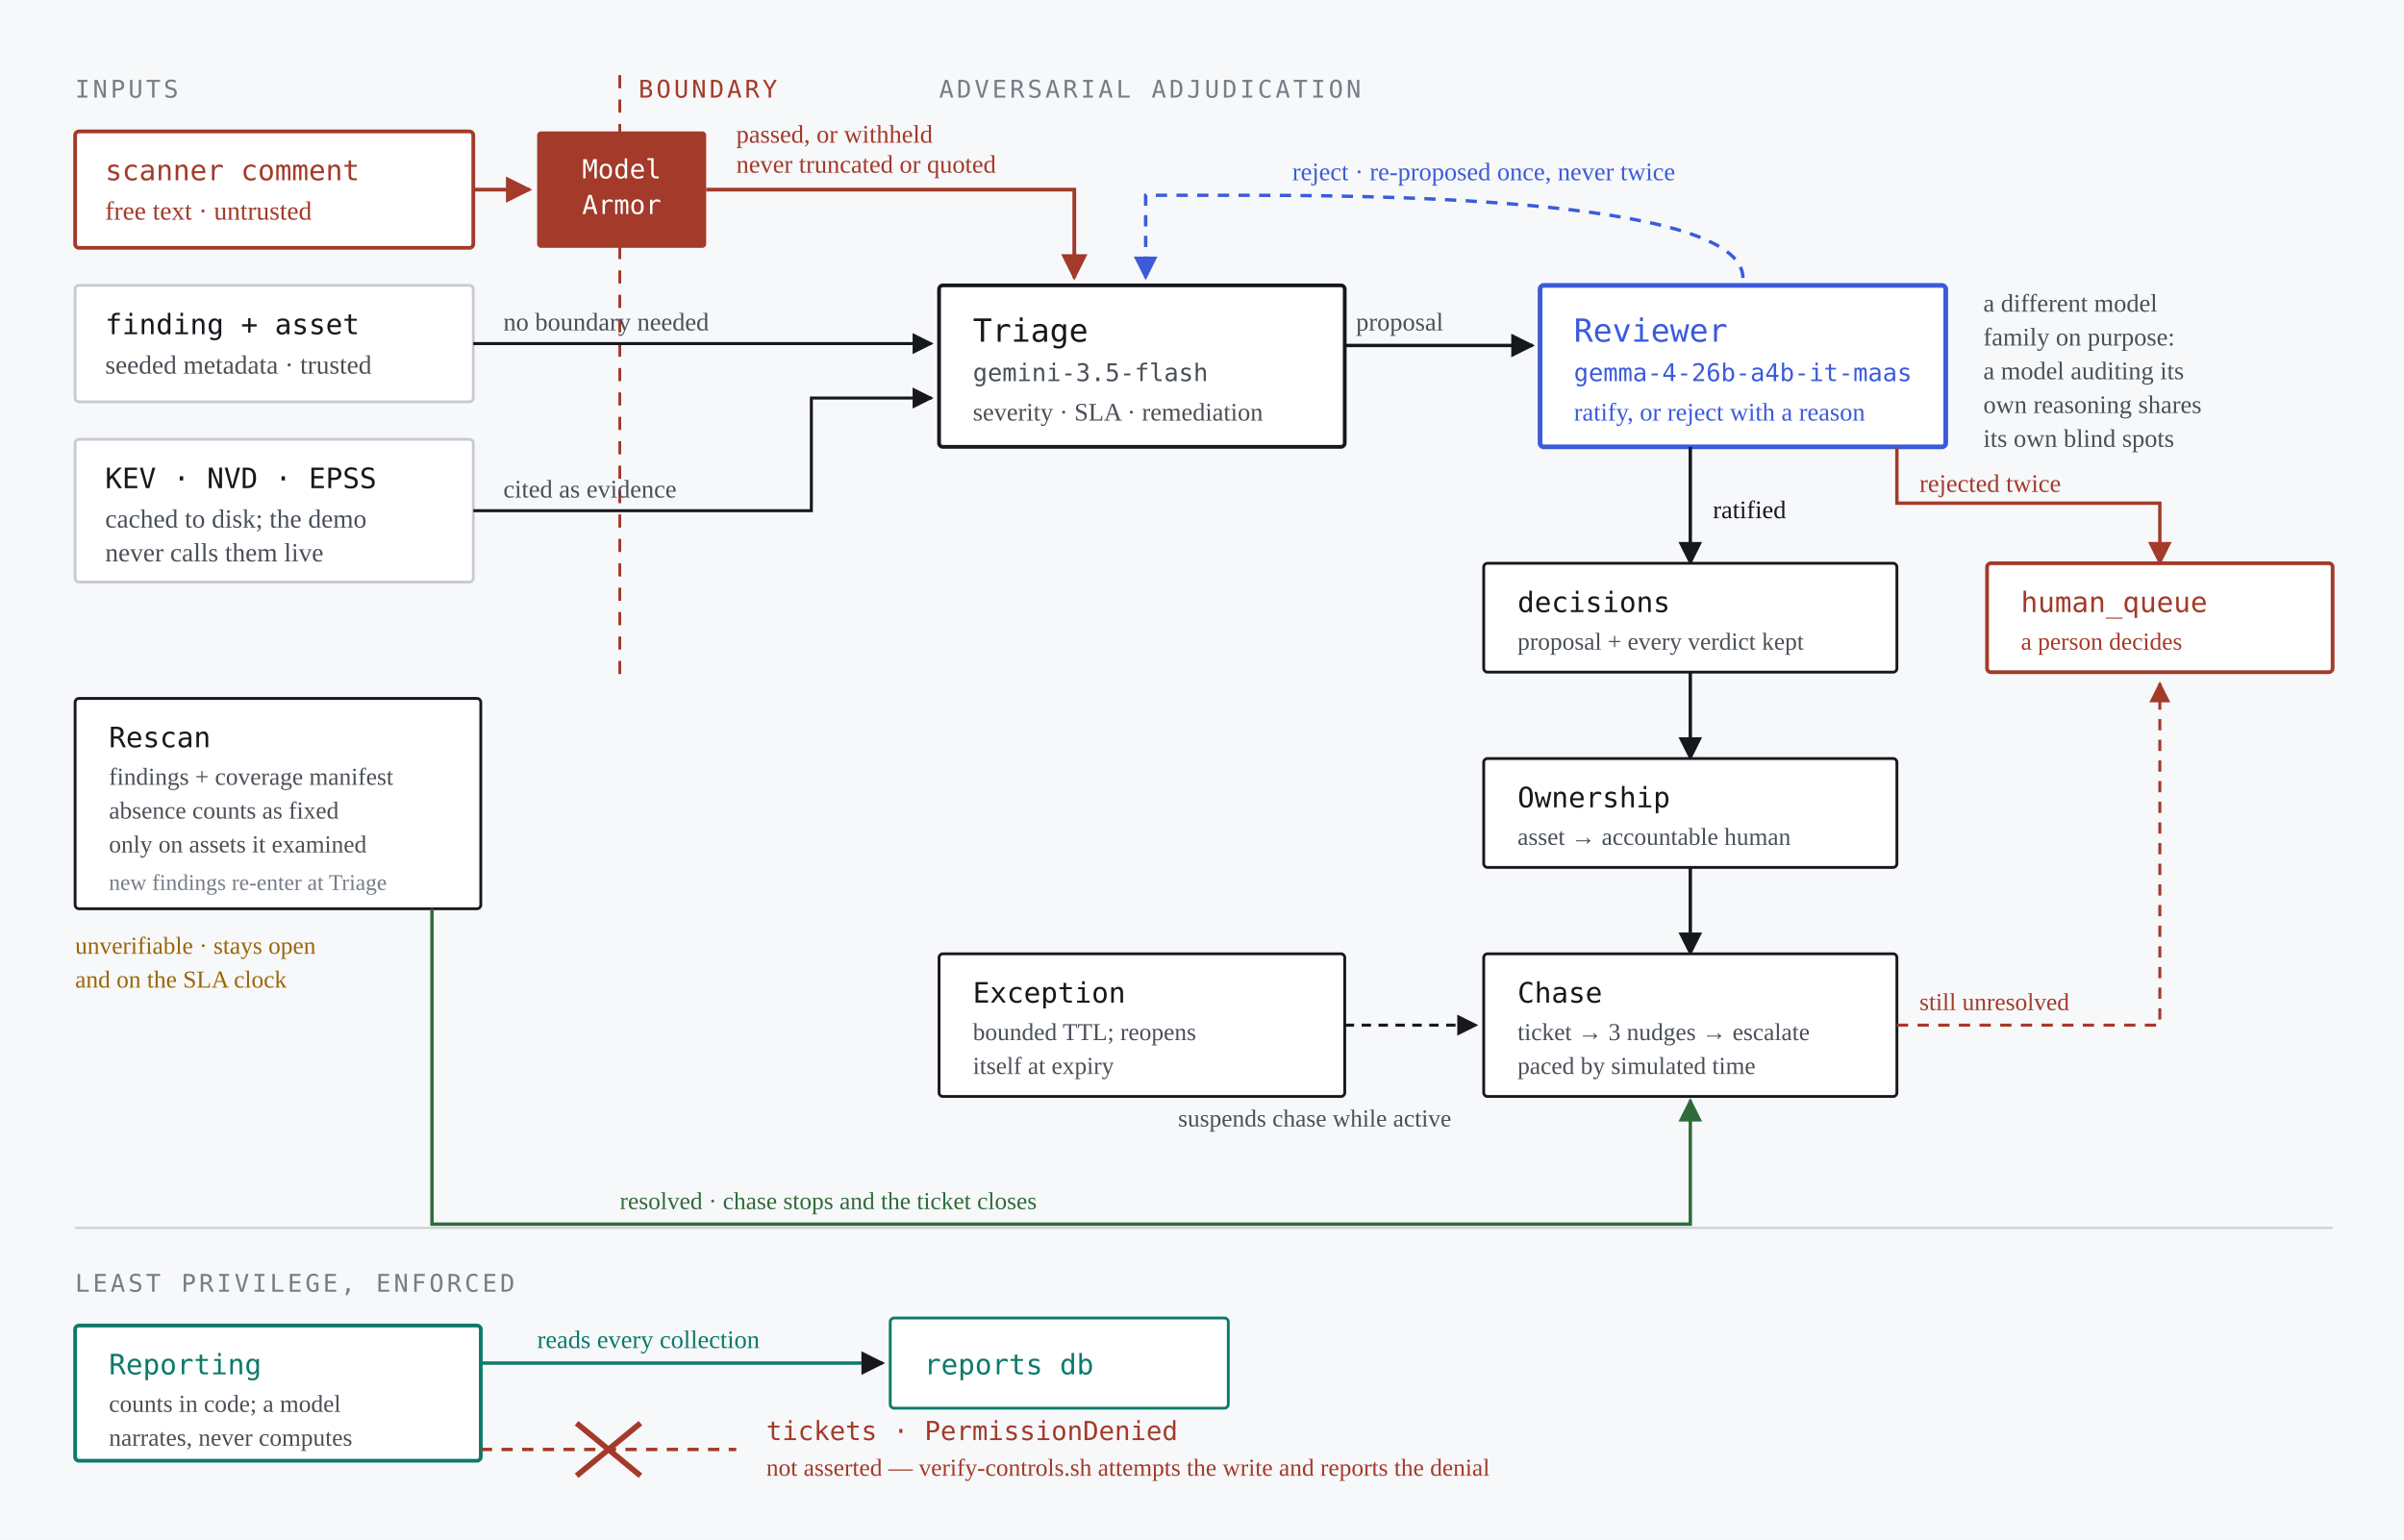
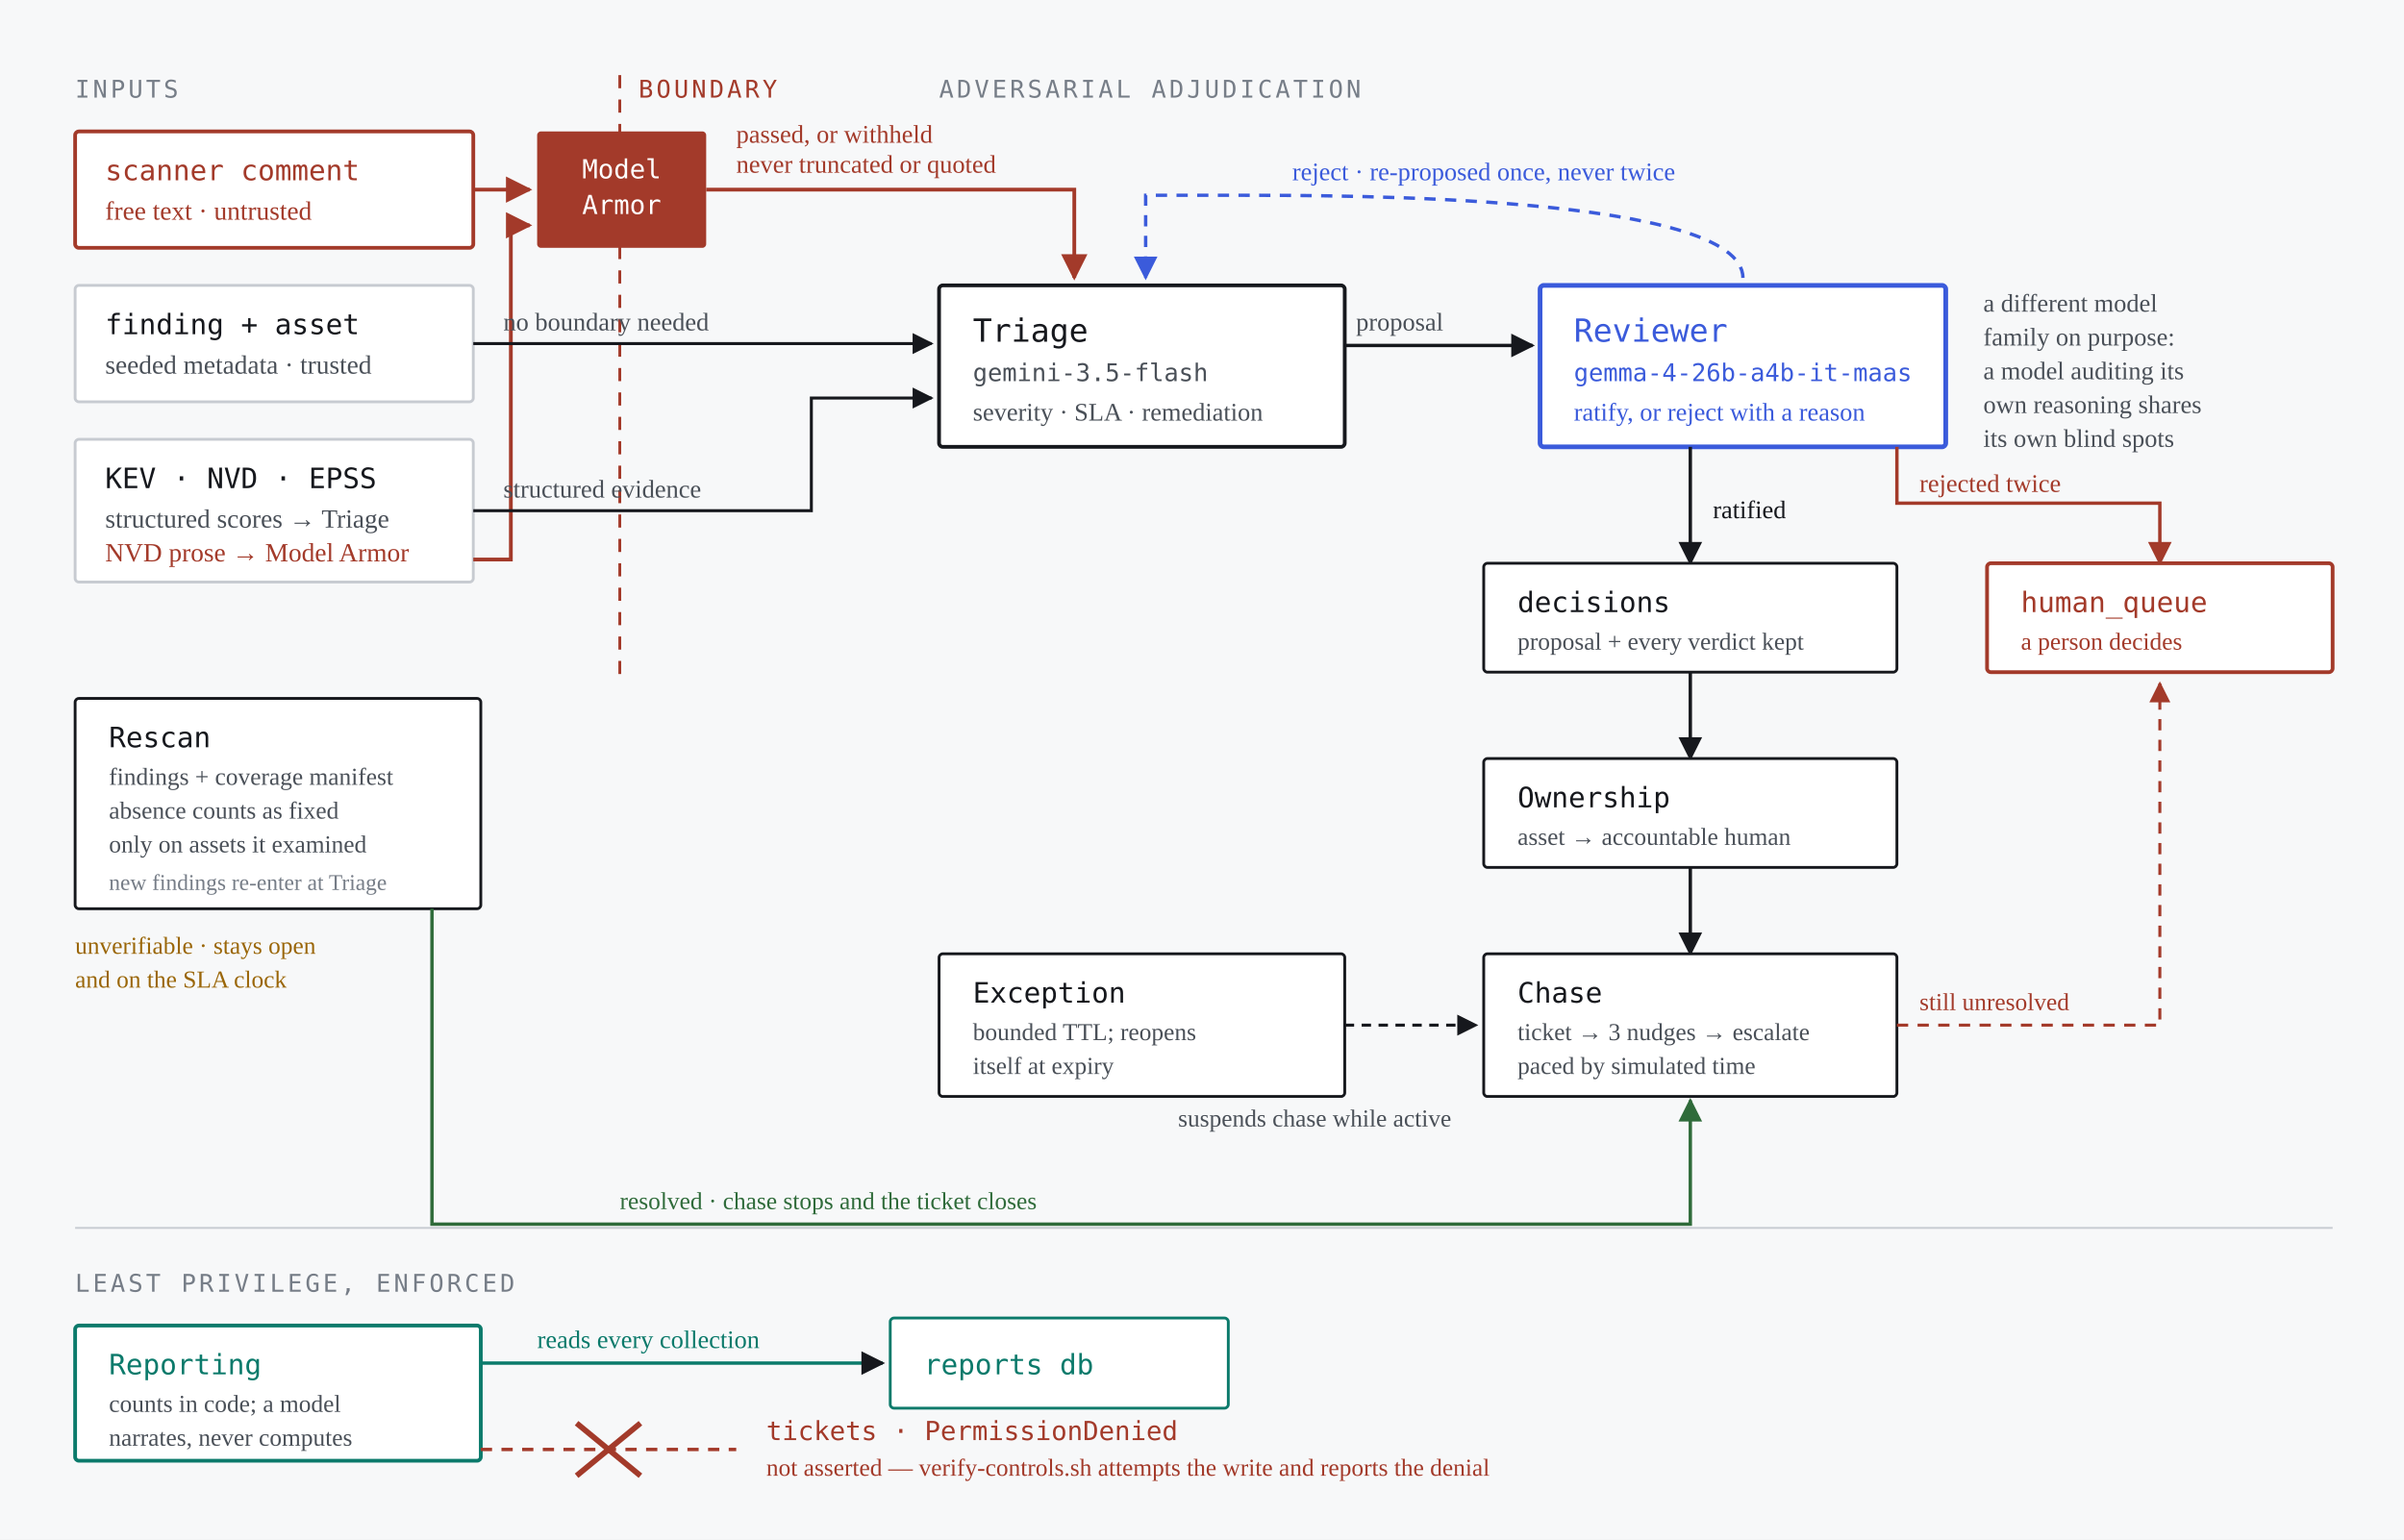
<svg xmlns="http://www.w3.org/2000/svg" viewBox="0 0 1280 820" role="img" aria-label="One finding's path through Remediation Zero: the scanner's free text crosses a Model Armor boundary before any model sees it, triage on Gemini proposes a decision, a reviewer on Gemma from a different model family ratifies or rejects it with one retry only, and anything unresolved goes to a human queue. A later rescan closes the findings it confirms remediated, but only on assets its coverage manifest says were examined; findings absent from an unscanned asset are left open and still chased, and findings the rescan reports for the first time re-enter at triage like any other. The reporting agent can read every collection but is denied write access to tickets by IAM.">
  <defs>
    <marker id="a" viewBox="0 0 10 10" refX="9" refY="5" markerWidth="7" markerHeight="7" orient="auto-start-reverse">
      <path d="M0,0 L10,5 L0,10 z" fill="#16181D" />
    </marker>
    <marker id="ag" viewBox="0 0 10 10" refX="9" refY="5" markerWidth="7" markerHeight="7" orient="auto-start-reverse">
      <path d="M0,0 L10,5 L0,10 z" fill="#2F6B3A" />
    </marker>
    <marker id="ar" viewBox="0 0 10 10" refX="9" refY="5" markerWidth="7" markerHeight="7" orient="auto-start-reverse">
      <path d="M0,0 L10,5 L0,10 z" fill="#A33A2A" />
    </marker>
    <marker id="ai" viewBox="0 0 10 10" refX="9" refY="5" markerWidth="7" markerHeight="7" orient="auto-start-reverse">
      <path d="M0,0 L10,5 L0,10 z" fill="#3B5BDB" />
    </marker>
  </defs>
  <rect width="1280" height="820" fill="#F7F8F9" />
  <text x="40" y="52" font-family="IBM Plex Mono, monospace" font-size="13" fill="#767D87" letter-spacing="1.6">INPUTS</text>
  <rect x="40" y="70" width="212" height="62" rx="2" fill="#fff" stroke="#A33A2A" stroke-width="2" />
  <text x="56" y="96" font-family="IBM Plex Mono, monospace" font-size="15" fill="#A33A2A">scanner comment</text>
  <text x="56" y="117" font-family="Source Sans 3, sans-serif" font-size="14" fill="#A33A2A">free text · untrusted</text>
  <rect x="40" y="152" width="212" height="62" rx="2" fill="#fff" stroke="#C7CBD1" stroke-width="1.5" />
  <text x="56" y="178" font-family="IBM Plex Mono, monospace" font-size="15" fill="#16181D">finding + asset</text>
  <text x="56" y="199" font-family="Source Sans 3, sans-serif" font-size="14" fill="#4A5058">seeded metadata · trusted</text>
  <rect x="40" y="234" width="212" height="76" rx="2" fill="#fff" stroke="#C7CBD1" stroke-width="1.5" />
  <text x="56" y="260" font-family="IBM Plex Mono, monospace" font-size="15" fill="#16181D">KEV · NVD · EPSS</text>
-   <text x="56" y="281" font-family="Source Sans 3, sans-serif" font-size="14" fill="#4A5058">cached to disk; the demo</text>
-   <text x="56" y="299" font-family="Source Sans 3, sans-serif" font-size="14" fill="#4A5058">never calls them live</text>
+   <text x="56" y="281" font-family="Source Sans 3, sans-serif" font-size="14" fill="#4A5058">structured scores → Triage</text>
+   <text x="56" y="299" font-family="Source Sans 3, sans-serif" font-size="14" fill="#A33A2A">NVD prose → Model Armor</text>
  <line x1="330" y1="40" x2="330" y2="360" stroke="#A33A2A" stroke-width="1.5" stroke-dasharray="7 6" />
  <text x="340" y="52" font-family="IBM Plex Mono, monospace" font-size="13" fill="#A33A2A" letter-spacing="1.6">BOUNDARY</text>
  <rect x="286" y="70" width="90" height="62" rx="2" fill="#A33A2A" />
  <text x="331" y="95" text-anchor="middle" font-family="IBM Plex Mono, monospace" font-size="14" fill="#fff">Model</text>
  <text x="331" y="114" text-anchor="middle" font-family="IBM Plex Mono, monospace" font-size="14" fill="#fff">Armor</text>
  <line x1="252" y1="101" x2="282" y2="101" stroke="#A33A2A" stroke-width="2" marker-end="url(#ar)" />
+   <path d="M252,298 L272,298 L272,120 L282,120" fill="none" stroke="#A33A2A" stroke-width="2" marker-end="url(#ar)" />
  <path d="M376,101 L572,101 L572,148" fill="none" stroke="#A33A2A" stroke-width="2" marker-end="url(#ar)" />
  <text x="392" y="76" font-family="Source Sans 3, sans-serif" font-size="13.5" fill="#A33A2A">passed, or withheld</text>
  <text x="392" y="92" font-family="Source Sans 3, sans-serif" font-size="13.5" fill="#A33A2A">never truncated or quoted</text>
  <path d="M252,183 L496,183" fill="none" stroke="#16181D" stroke-width="1.6" marker-end="url(#a)" />
  <path d="M252,272 L432,272 L432,212 L496,212" fill="none" stroke="#16181D" stroke-width="1.6" marker-end="url(#a)" />
  <text x="268" y="176" font-family="Source Sans 3, sans-serif" font-size="13.5" fill="#4A5058">no boundary needed</text>
-   <text x="268" y="265" font-family="Source Sans 3, sans-serif" font-size="13.5" fill="#4A5058">cited as evidence</text>
+   <text x="268" y="265" font-family="Source Sans 3, sans-serif" font-size="13.5" fill="#4A5058">structured evidence</text>
  <text x="500" y="52" font-family="IBM Plex Mono, monospace" font-size="13" fill="#767D87" letter-spacing="1.6">ADVERSARIAL ADJUDICATION</text>
  <rect x="500" y="152" width="216" height="86" rx="2" fill="#fff" stroke="#16181D" stroke-width="2" />
  <text x="518" y="182" font-family="IBM Plex Mono, monospace" font-size="17" fill="#16181D">Triage</text>
  <text x="518" y="203" font-family="IBM Plex Mono, monospace" font-size="13" fill="#4A5058">gemini-3.5-flash</text>
  <text x="518" y="224" font-family="Source Sans 3, sans-serif" font-size="13.5" fill="#4A5058">severity · SLA · remediation</text>
  <rect x="820" y="152" width="216" height="86" rx="2" fill="#fff" stroke="#3B5BDB" stroke-width="2.5" />
  <text x="838" y="182" font-family="IBM Plex Mono, monospace" font-size="17" fill="#3B5BDB">Reviewer</text>
  <text x="838" y="203" font-family="IBM Plex Mono, monospace" font-size="13" fill="#3B5BDB">gemma-4-26b-a4b-it-maas</text>
  <text x="838" y="224" font-family="Source Sans 3, sans-serif" font-size="13.5" fill="#3B5BDB">ratify, or reject with a reason</text>
  <line x1="716" y1="184" x2="816" y2="184" stroke="#16181D" stroke-width="1.8" marker-end="url(#a)" />
  <text x="722" y="176" font-family="Source Sans 3, sans-serif" font-size="13.5" fill="#4A5058">proposal</text>
  <path d="M928,148 C928,104 716,104 660,104 L610,104 L610,148" fill="none" stroke="#3B5BDB" stroke-width="1.8" stroke-dasharray="6 5" marker-end="url(#ai)" />
  <text x="790" y="96" text-anchor="middle" font-family="Source Sans 3, sans-serif" font-size="13.5" fill="#3B5BDB">reject · re-proposed once, never twice</text>
  <text x="1056" y="166" font-family="Source Sans 3, sans-serif" font-size="13.5" fill="#4A5058">a different model</text>
  <text x="1056" y="184" font-family="Source Sans 3, sans-serif" font-size="13.5" fill="#4A5058">family on purpose:</text>
  <text x="1056" y="202" font-family="Source Sans 3, sans-serif" font-size="13.5" fill="#4A5058">a model auditing its</text>
  <text x="1056" y="220" font-family="Source Sans 3, sans-serif" font-size="13.5" fill="#4A5058">own reasoning shares</text>
  <text x="1056" y="238" font-family="Source Sans 3, sans-serif" font-size="13.5" fill="#4A5058">its own blind spots</text>
  <path d="M900,238 L900,300" fill="none" stroke="#16181D" stroke-width="1.8" marker-end="url(#a)" />
  <text x="912" y="276" font-family="Source Sans 3, sans-serif" font-size="13.5" fill="#16181D">ratified</text>
  <path d="M1010,238 L1010,268 L1150,268 L1150,300" fill="none" stroke="#A33A2A" stroke-width="1.8" marker-end="url(#ar)" />
  <text x="1022" y="262" font-family="Source Sans 3, sans-serif" font-size="13.5" fill="#A33A2A">rejected twice</text>
  <rect x="790" y="300" width="220" height="58" rx="2" fill="#fff" stroke="#16181D" stroke-width="1.5" />
  <text x="808" y="326" font-family="IBM Plex Mono, monospace" font-size="15" fill="#16181D">decisions</text>
  <text x="808" y="346" font-family="Source Sans 3, sans-serif" font-size="13" fill="#4A5058">proposal + every verdict kept</text>
  <rect x="1058" y="300" width="184" height="58" rx="2" fill="#fff" stroke="#A33A2A" stroke-width="2" />
  <text x="1076" y="326" font-family="IBM Plex Mono, monospace" font-size="15" fill="#A33A2A">human_queue</text>
  <text x="1076" y="346" font-family="Source Sans 3, sans-serif" font-size="13" fill="#A33A2A">a person decides</text>
  <path d="M900,358 L900,404" fill="none" stroke="#16181D" stroke-width="1.8" marker-end="url(#a)" />
  <rect x="790" y="404" width="220" height="58" rx="2" fill="#fff" stroke="#16181D" stroke-width="1.5" />
  <text x="808" y="430" font-family="IBM Plex Mono, monospace" font-size="15" fill="#16181D">Ownership</text>
  <text x="808" y="450" font-family="Source Sans 3, sans-serif" font-size="13" fill="#4A5058">asset → accountable human</text>
  <path d="M900,462 L900,508" fill="none" stroke="#16181D" stroke-width="1.8" marker-end="url(#a)" />
  <rect x="790" y="508" width="220" height="76" rx="2" fill="#fff" stroke="#16181D" stroke-width="1.5" />
  <text x="808" y="534" font-family="IBM Plex Mono, monospace" font-size="15" fill="#16181D">Chase</text>
  <text x="808" y="554" font-family="Source Sans 3, sans-serif" font-size="13" fill="#4A5058">ticket → 3 nudges → escalate</text>
  <text x="808" y="572" font-family="Source Sans 3, sans-serif" font-size="13" fill="#4A5058">paced by simulated time</text>
  <rect x="40" y="372" width="216" height="112" rx="2" fill="#fff" stroke="#16181D" stroke-width="1.5" />
  <text x="58" y="398" font-family="IBM Plex Mono, monospace" font-size="15" fill="#16181D">Rescan</text>
  <text x="58" y="418" font-family="Source Sans 3, sans-serif" font-size="13" fill="#4A5058">findings + coverage manifest</text>
  <text x="58" y="436" font-family="Source Sans 3, sans-serif" font-size="13" fill="#4A5058">absence counts as fixed</text>
  <text x="58" y="454" font-family="Source Sans 3, sans-serif" font-size="13" fill="#4A5058">only on assets it examined</text>
  <text x="58" y="474" font-family="Source Sans 3, sans-serif" font-size="12" fill="#767D87">new findings re-enter at Triage</text>
  <text x="40" y="508" font-family="Source Sans 3, sans-serif" font-size="13" fill="#9A6608">unverifiable · stays open</text>
  <text x="40" y="526" font-family="Source Sans 3, sans-serif" font-size="13" fill="#9A6608">and on the SLA clock</text>
  <path d="M230,484 L230,652 L900,652 L900,586" fill="none" stroke="#2F6B3A" stroke-width="1.8" marker-end="url(#ag)" />
  <text x="330" y="644" font-family="Source Sans 3, sans-serif" font-size="13" fill="#2F6B3A">resolved · chase stops and the ticket closes</text>
  <path d="M1010,546 L1150,546 L1150,364" fill="none" stroke="#A33A2A" stroke-width="1.6" stroke-dasharray="6 5" marker-end="url(#ar)" />
  <text x="1022" y="538" font-family="Source Sans 3, sans-serif" font-size="13" fill="#A33A2A">still unresolved</text>
  <rect x="500" y="508" width="216" height="76" rx="2" fill="#fff" stroke="#16181D" stroke-width="1.5" />
  <text x="518" y="534" font-family="IBM Plex Mono, monospace" font-size="15" fill="#16181D">Exception</text>
  <text x="518" y="554" font-family="Source Sans 3, sans-serif" font-size="13" fill="#4A5058">bounded TTL; reopens</text>
  <text x="518" y="572" font-family="Source Sans 3, sans-serif" font-size="13" fill="#4A5058">itself at expiry</text>
  <line x1="716" y1="546" x2="786" y2="546" stroke="#16181D" stroke-width="1.6" stroke-dasharray="5 4" marker-end="url(#a)" />
  <text x="700" y="600" text-anchor="middle" font-family="Source Sans 3, sans-serif" font-size="13" fill="#4A5058">suspends chase while active</text>
  <line x1="40" y1="654" x2="1242" y2="654" stroke="#C7CBD1" stroke-width="1" />
  <text x="40" y="688" font-family="IBM Plex Mono, monospace" font-size="13" fill="#767D87" letter-spacing="1.6">LEAST PRIVILEGE, ENFORCED</text>
  <rect x="40" y="706" width="216" height="72" rx="2" fill="#fff" stroke="#0B7A6B" stroke-width="2" />
  <text x="58" y="732" font-family="IBM Plex Mono, monospace" font-size="15" fill="#0B7A6B">Reporting</text>
  <text x="58" y="752" font-family="Source Sans 3, sans-serif" font-size="13" fill="#4A5058">counts in code; a model</text>
  <text x="58" y="770" font-family="Source Sans 3, sans-serif" font-size="13" fill="#4A5058">narrates, never computes</text>
  <line x1="256" y1="726" x2="470" y2="726" stroke="#0B7A6B" stroke-width="1.8" marker-end="url(#a)" />
  <text x="286" y="718" font-family="Source Sans 3, sans-serif" font-size="13.5" fill="#0B7A6B">reads every collection</text>
  <rect x="474" y="702" width="180" height="48" rx="2" fill="#fff" stroke="#0B7A6B" stroke-width="1.5" />
  <text x="492" y="732" font-family="IBM Plex Mono, monospace" font-size="15" fill="#0B7A6B">reports db</text>
  <line x1="256" y1="772" x2="392" y2="772" stroke="#A33A2A" stroke-width="1.8" stroke-dasharray="6 5" />
  <line x1="307" y1="758" x2="341" y2="786" stroke="#A33A2A" stroke-width="3" />
  <line x1="341" y1="758" x2="307" y2="786" stroke="#A33A2A" stroke-width="3" />
  <text x="408" y="767" font-family="IBM Plex Mono, monospace" font-size="14" fill="#A33A2A">tickets · PermissionDenied</text>
  <text x="408" y="786" font-family="Source Sans 3, sans-serif" font-size="13" fill="#A33A2A">not asserted — verify-controls.sh attempts the write and reports the denial</text>
</svg>
